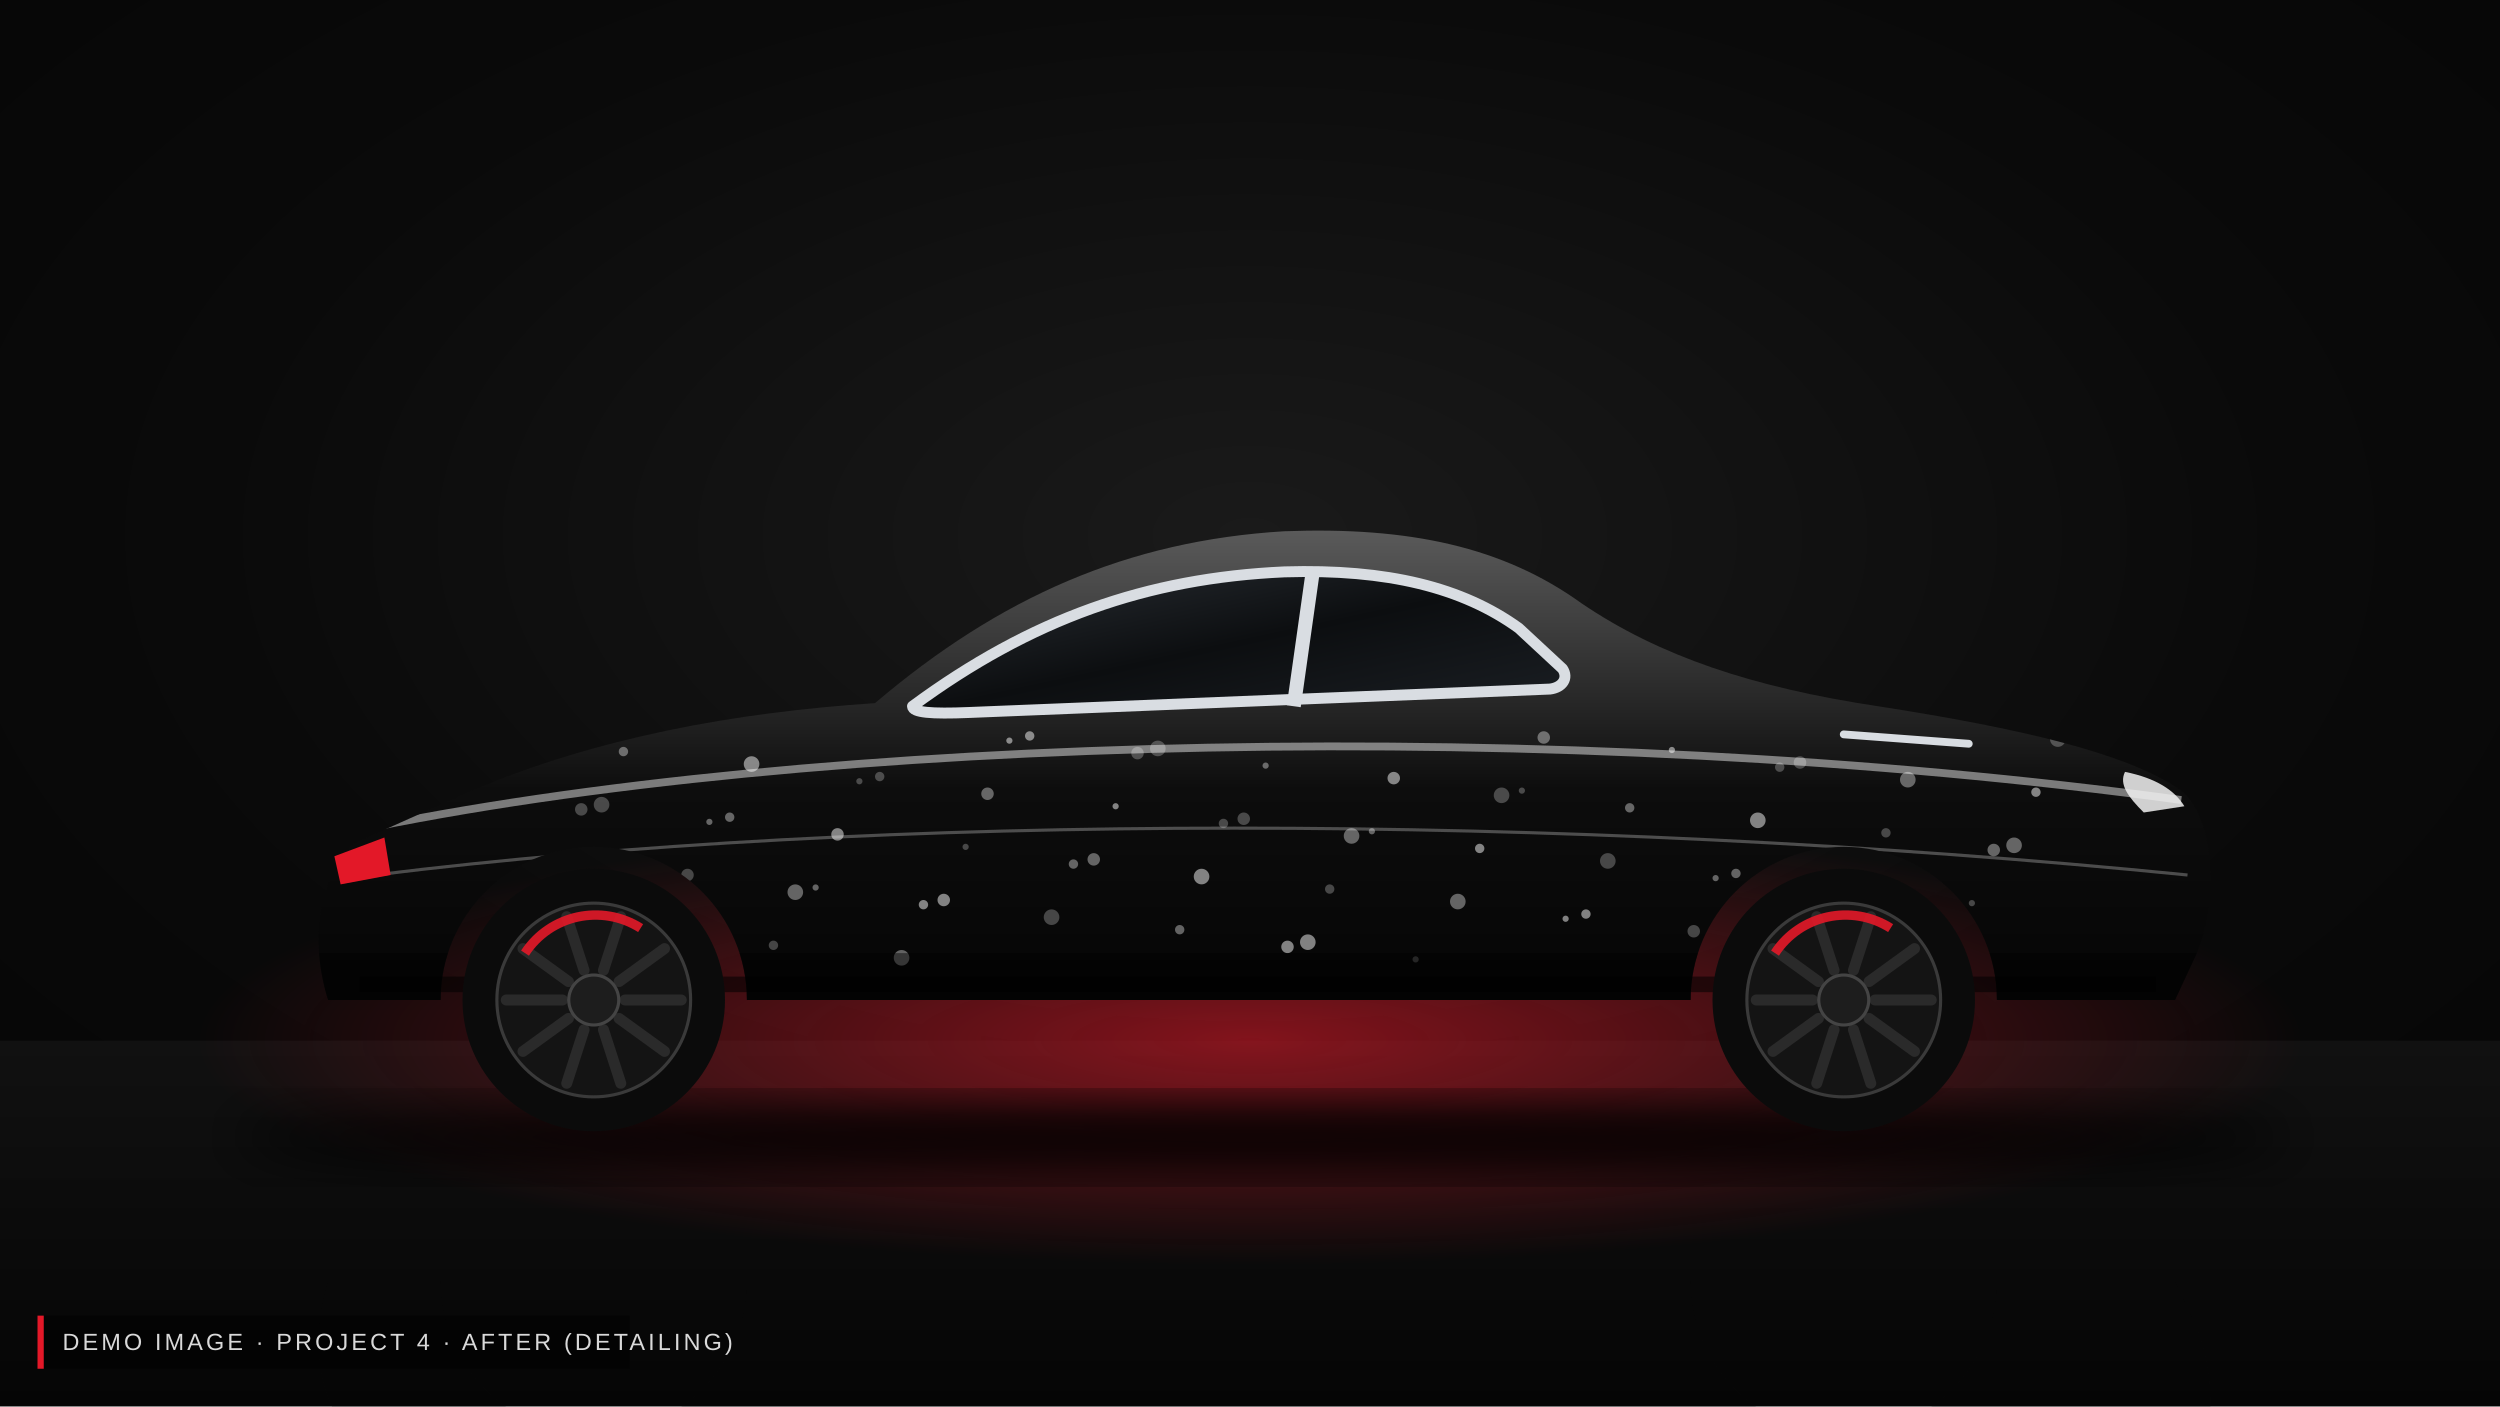
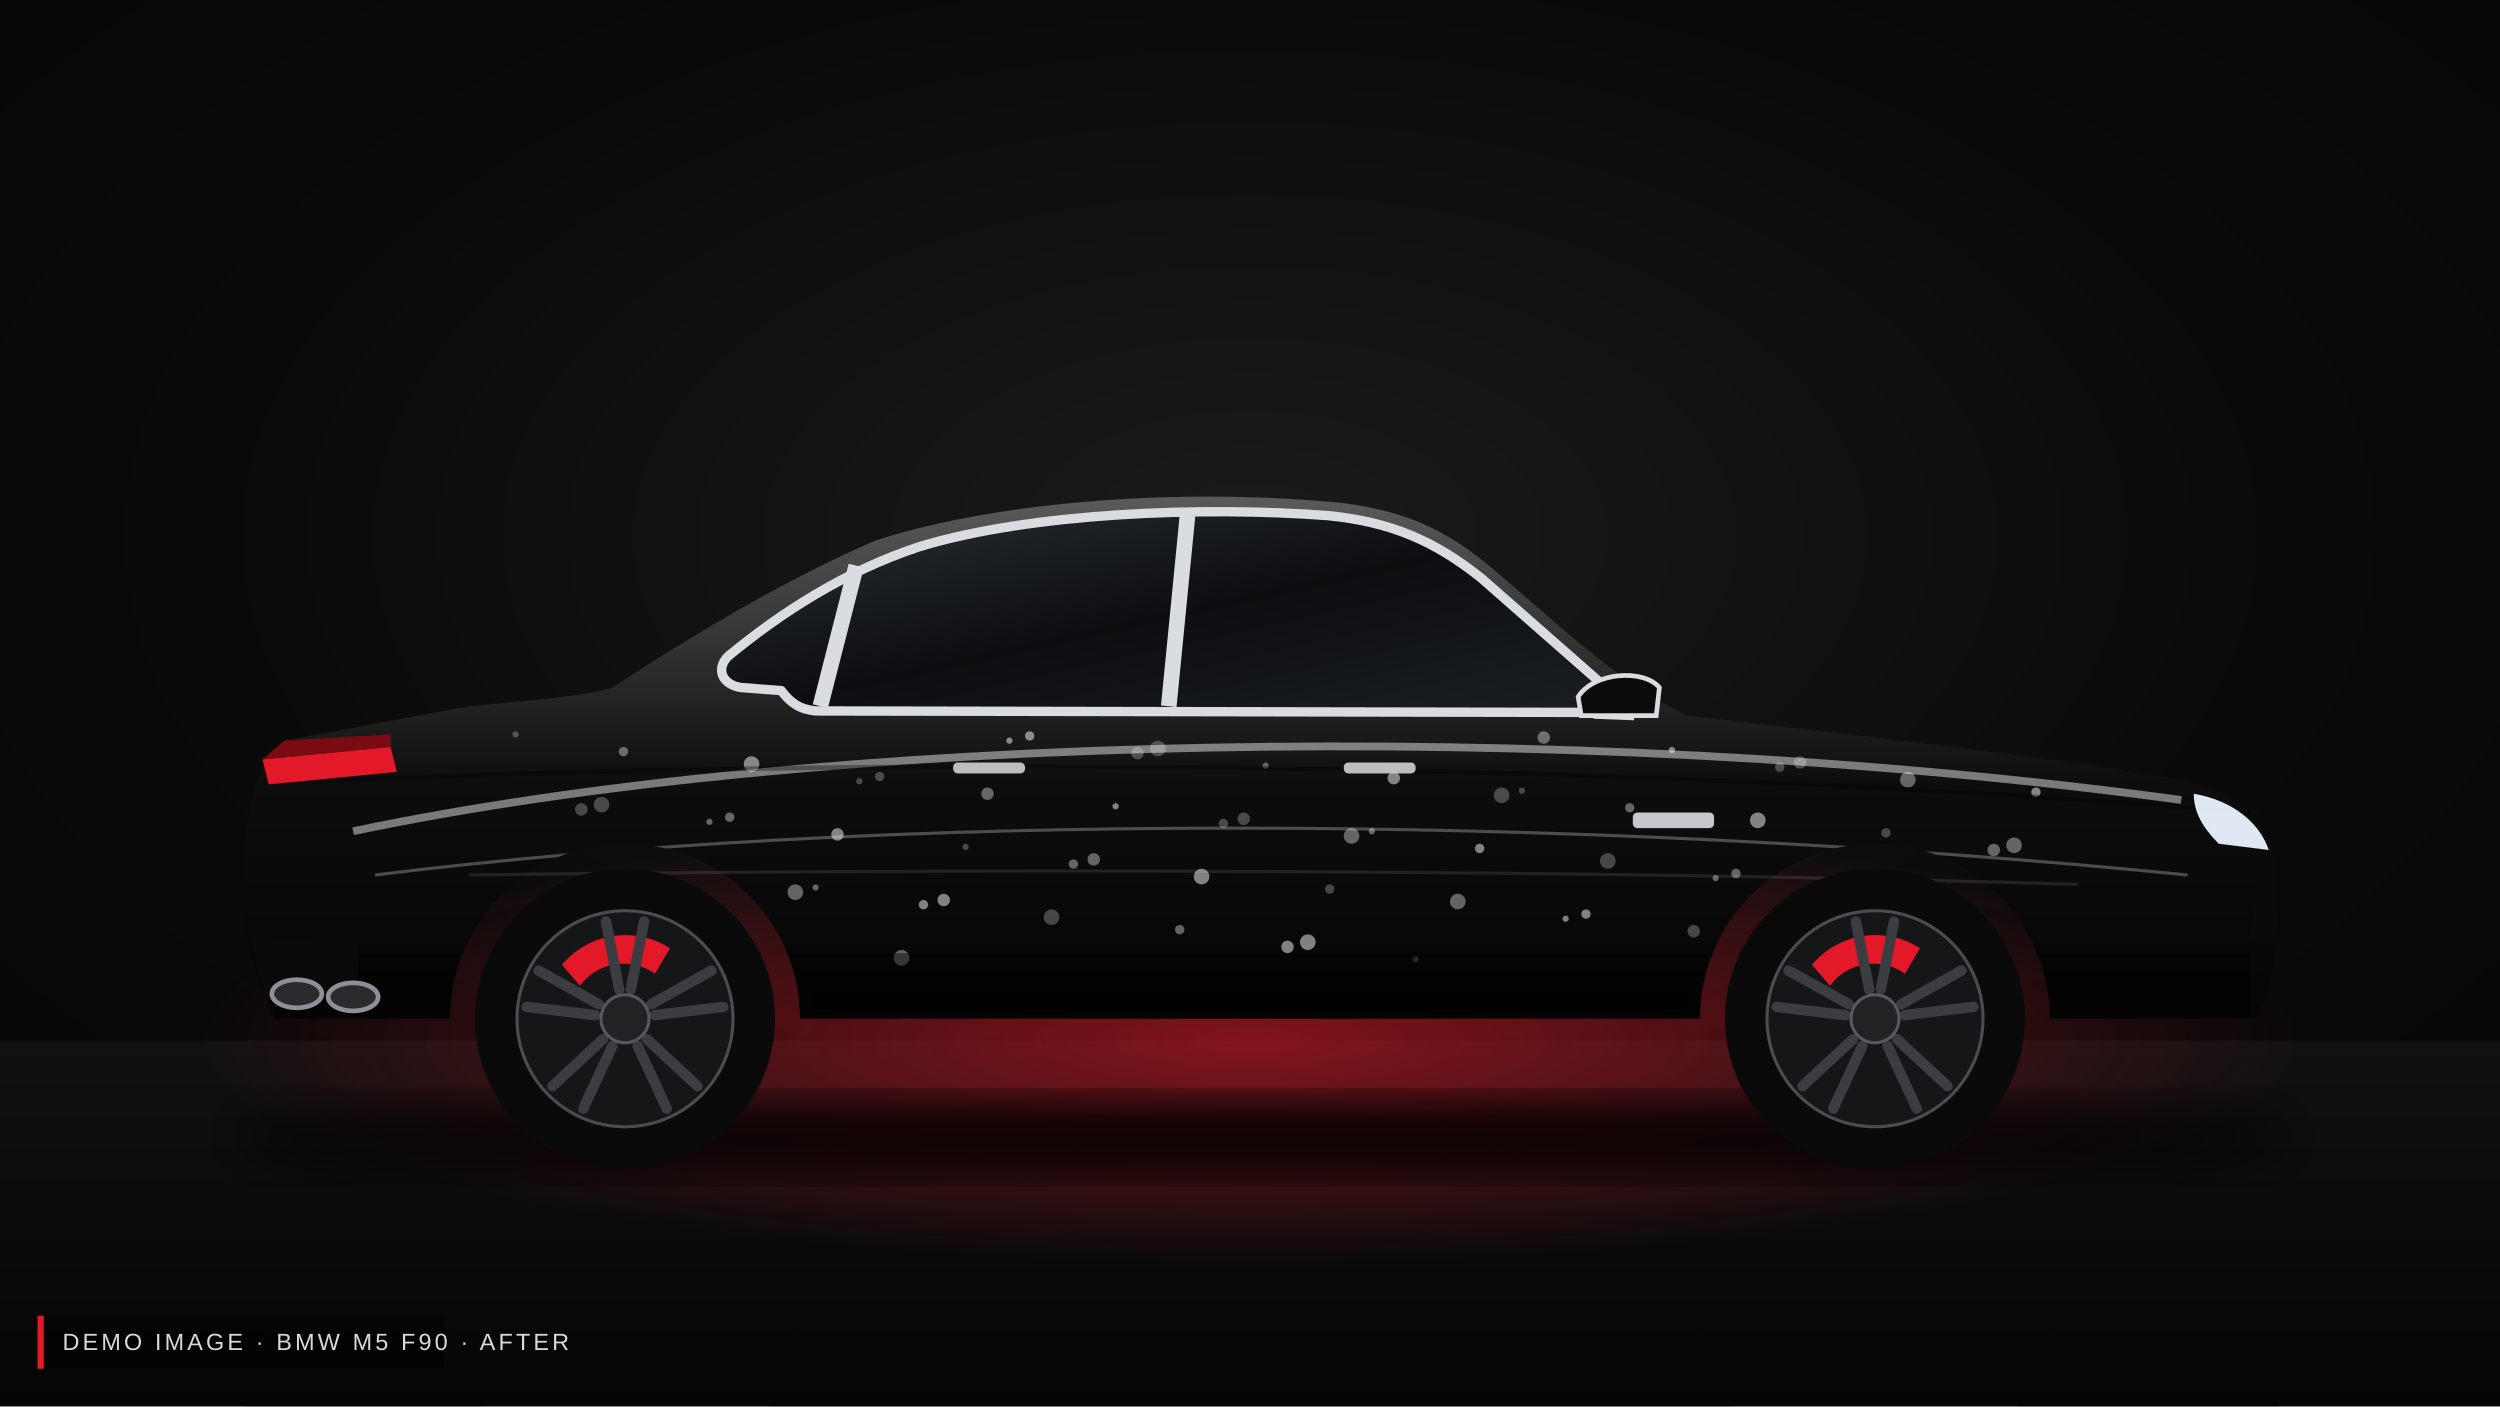
<svg xmlns="http://www.w3.org/2000/svg" viewBox="0 0 1600 900" width="1600" height="900">
  <defs>
    <radialGradient id="bg" cx="50%" cy="38%" r="75%">
      <stop offset="0" stop-color="#1a1a1a" />
      <stop offset=".55" stop-color="#0a0a0a" />
      <stop offset="1" stop-color="#050505" />
    </radialGradient>
    <radialGradient id="redglow" cx="50%" cy="50%" r="50%">
      <stop offset="0" stop-color="#E31828" stop-opacity="0.55" />
      <stop offset="1" stop-color="#E31828" stop-opacity="0" />
    </radialGradient>
    <linearGradient id="paint" x1="0" y1="0" x2="0" y2="1">
      <stop offset="0" stop-color="#5a5a5a" />
      <stop offset=".55" stop-color="#0d0d0d" />
      <stop offset="1" stop-color="#050505" />
    </linearGradient>
    <linearGradient id="glass" x1="0" y1="0" x2="1" y2="1">
      <stop offset="0" stop-color="#2b3036" />
      <stop offset=".5" stop-color="#0c0e10" />
      <stop offset="1" stop-color="#1b1f24" />
    </linearGradient>
    <linearGradient id="floor" x1="0" y1="0" x2="0" y2="1">
      <stop offset="0" stop-color="#111" />
      <stop offset="1" stop-color="#050505" />
    </linearGradient>
    <clipPath id="bodyclip">
-       <path d="M210,640 C198,602 204,562 226,540 L302,506 C382,472 470,456 560,450 C640,382 722,346 822,340 C902,337 962,350 1012,386 C1062,420 1122,440 1202,452 C1292,466 1362,482 1396,506 C1416,522 1421,572 1406,610 L1392,640 L1278,640 A98,98 0 0 0 1082,640 L478,640 A98,98 0 0 0 282,640 Z" />
+       <path d="M176,652 C160,620 152,585 156,548 C158,515 166,488 182,474 L300,452 C340,448 372,446 392,440 C450,402 505,370 560,346 C640,320 760,312 860,322 C905,328 930,342 960,368 C1000,402 1040,440 1080,458 C1180,470 1300,482 1400,500 C1432,508 1450,526 1456,552 C1462,585 1458,620 1444,652 L1312,652 A112,112 0 0 0 1088,652 L512,652 A112,112 0 0 0 288,652 Z" />
    </clipPath>
    <filter id="blur">
      <feGaussianBlur stdDeviation="18" />
    </filter>
  </defs>
  <rect width="1600" height="900" fill="url(#bg)" />
  <rect y="666" width="1600" height="234" fill="url(#floor)" />
  <ellipse cx="800" cy="666" rx="672" ry="144" fill="url(#redglow)" />
  <g transform="translate(0.0,0.0) scale(1)">
    <ellipse cx="808" cy="728" rx="660" ry="26" fill="#000" opacity=".9" filter="url(#blur)" />
-     <path d="M210,640 C198,602 204,562 226,540 L302,506 C382,472 470,456 560,450 C640,382 722,346 822,340 C902,337 962,350 1012,386 C1062,420 1122,440 1202,452 C1292,466 1362,482 1396,506 C1416,522 1421,572 1406,610 L1392,640 L1278,640 A98,98 0 0 0 1082,640 L478,640 A98,98 0 0 0 282,640 Z" fill="url(#paint)" />
+     <path d="M176,652 C160,620 152,585 156,548 C158,515 166,488 182,474 L300,452 C340,448 372,446 392,440 C450,402 505,370 560,346 C640,320 760,312 860,322 C905,328 930,342 960,368 C1000,402 1040,440 1080,458 C1180,470 1300,482 1400,500 C1432,508 1450,526 1456,552 C1462,585 1458,620 1444,652 L1312,652 A112,112 0 0 0 1088,652 L512,652 A112,112 0 0 0 288,652 Z" fill="url(#paint)" />
    <g clip-path="url(#bodyclip)">
      <path d="M226,532 C520,470 1000,458 1396,512" stroke="#fff" stroke-width="5" fill="none" opacity="0.45" />
      <path d="M240,560 C560,520 1000,520 1400,560" stroke="#fff" stroke-width="2" fill="none" opacity="0.27" />
      <circle cx="330" cy="470" r="2" fill="#fff" opacity="0.25" />
      <circle cx="467" cy="523" r="3" fill="#fff" opacity="0.37" />
      <circle cx="604" cy="576" r="4" fill="#fff" opacity="0.49" />
      <circle cx="741" cy="479" r="5" fill="#fff" opacity="0.25" />
      <circle cx="878" cy="532" r="2" fill="#fff" opacity="0.37" />
      <circle cx="1015" cy="585" r="3" fill="#fff" opacity="0.49" />
      <circle cx="1152" cy="488" r="4" fill="#fff" opacity="0.25" />
      <circle cx="1289" cy="541" r="5" fill="#fff" opacity="0.37" />
      <circle cx="426" cy="594" r="2" fill="#fff" opacity="0.49" />
      <circle cx="563" cy="497" r="3" fill="#fff" opacity="0.25" />
      <circle cx="700" cy="550" r="4" fill="#fff" opacity="0.37" />
      <circle cx="837" cy="603" r="5" fill="#fff" opacity="0.49" />
      <circle cx="974" cy="506" r="2" fill="#fff" opacity="0.25" />
      <circle cx="1111" cy="559" r="3" fill="#fff" opacity="0.37" />
      <circle cx="1248" cy="612" r="4" fill="#fff" opacity="0.49" />
      <circle cx="385" cy="515" r="5" fill="#fff" opacity="0.25" />
      <circle cx="522" cy="568" r="2" fill="#fff" opacity="0.37" />
      <circle cx="659" cy="471" r="3" fill="#fff" opacity="0.49" />
      <circle cx="796" cy="524" r="4" fill="#fff" opacity="0.25" />
      <circle cx="933" cy="577" r="5" fill="#fff" opacity="0.37" />
      <circle cx="1070" cy="480" r="2" fill="#fff" opacity="0.49" />
      <circle cx="1207" cy="533" r="3" fill="#fff" opacity="0.25" />
      <circle cx="344" cy="586" r="4" fill="#fff" opacity="0.37" />
      <circle cx="481" cy="489" r="5" fill="#fff" opacity="0.49" />
      <circle cx="618" cy="542" r="2" fill="#fff" opacity="0.25" />
      <circle cx="755" cy="595" r="3" fill="#fff" opacity="0.37" />
      <circle cx="892" cy="498" r="4" fill="#fff" opacity="0.49" />
      <circle cx="1029" cy="551" r="5" fill="#fff" opacity="0.25" />
      <circle cx="1166" cy="604" r="2" fill="#fff" opacity="0.37" />
      <circle cx="1303" cy="507" r="3" fill="#fff" opacity="0.49" />
      <circle cx="440" cy="560" r="4" fill="#fff" opacity="0.25" />
      <circle cx="577" cy="613" r="5" fill="#fff" opacity="0.37" />
      <circle cx="714" cy="516" r="2" fill="#fff" opacity="0.49" />
      <circle cx="851" cy="569" r="3" fill="#fff" opacity="0.25" />
      <circle cx="988" cy="472" r="4" fill="#fff" opacity="0.37" />
      <circle cx="1125" cy="525" r="5" fill="#fff" opacity="0.49" />
      <circle cx="1262" cy="578" r="2" fill="#fff" opacity="0.25" />
      <circle cx="399" cy="481" r="3" fill="#fff" opacity="0.37" />
      <circle cx="536" cy="534" r="4" fill="#fff" opacity="0.49" />
      <circle cx="673" cy="587" r="5" fill="#fff" opacity="0.25" />
      <circle cx="810" cy="490" r="2" fill="#fff" opacity="0.37" />
      <circle cx="947" cy="543" r="3" fill="#fff" opacity="0.49" />
      <circle cx="1084" cy="596" r="4" fill="#fff" opacity="0.25" />
      <circle cx="1221" cy="499" r="5" fill="#fff" opacity="0.37" />
      <circle cx="358" cy="552" r="2" fill="#fff" opacity="0.49" />
      <circle cx="495" cy="605" r="3" fill="#fff" opacity="0.25" />
      <circle cx="632" cy="508" r="4" fill="#fff" opacity="0.37" />
      <circle cx="769" cy="561" r="5" fill="#fff" opacity="0.49" />
      <circle cx="906" cy="614" r="2" fill="#fff" opacity="0.25" />
      <circle cx="1043" cy="517" r="3" fill="#fff" opacity="0.37" />
      <circle cx="1180" cy="570" r="4" fill="#fff" opacity="0.49" />
      <circle cx="1317" cy="473" r="5" fill="#fff" opacity="0.25" />
      <circle cx="454" cy="526" r="2" fill="#fff" opacity="0.37" />
      <circle cx="591" cy="579" r="3" fill="#fff" opacity="0.49" />
      <circle cx="728" cy="482" r="4" fill="#fff" opacity="0.25" />
      <circle cx="865" cy="535" r="5" fill="#fff" opacity="0.37" />
      <circle cx="1002" cy="588" r="2" fill="#fff" opacity="0.49" />
      <circle cx="1139" cy="491" r="3" fill="#fff" opacity="0.25" />
      <circle cx="1276" cy="544" r="4" fill="#fff" opacity="0.37" />
      <circle cx="413" cy="597" r="5" fill="#fff" opacity="0.49" />
      <circle cx="550" cy="500" r="2" fill="#fff" opacity="0.25" />
      <circle cx="687" cy="553" r="3" fill="#fff" opacity="0.37" />
      <circle cx="824" cy="606" r="4" fill="#fff" opacity="0.49" />
      <circle cx="961" cy="509" r="5" fill="#fff" opacity="0.25" />
      <circle cx="1098" cy="562" r="2" fill="#fff" opacity="0.37" />
      <circle cx="1235" cy="615" r="3" fill="#fff" opacity="0.49" />
      <circle cx="372" cy="518" r="4" fill="#fff" opacity="0.25" />
      <circle cx="509" cy="571" r="5" fill="#fff" opacity="0.37" />
      <circle cx="646" cy="474" r="2" fill="#fff" opacity="0.49" />
      <circle cx="783" cy="527" r="3" fill="#fff" opacity="0.25" />
      <rect x="180" y="610" width="1260" height="40" fill="#000" opacity=".45" />
    </g>
-     <path d="M584,452 C660,396 734,370 822,366 C888,364 936,376 972,402 L1000,428 C1004,434 1000,440 992,441 L620,456 C596,457 584,456 584,452 Z" fill="url(#glass)" stroke="#d9dde2" stroke-width="7" stroke-linejoin="round" />
-     <path d="M840,367 L828,452" stroke="#d9dde2" stroke-width="9" />
-     <path d="M1180,470 L1260,476" stroke="#d9dde2" stroke-width="5" stroke-linecap="round" />
-     <path d="M1360,494 C1380,498 1392,506 1398,516 L1372,520 C1362,510 1356,502 1360,494 Z" fill="#f2f2f2" opacity=".85" />
-     <path d="M214,548 L246,536 L250,560 L218,566 Z" fill="#E31828" />
-     <path d="M230,630 L1380,630" stroke="#000" stroke-width="10" opacity=".55" />
+     <path d="M1046,456 L948,370 C918,346 890,334 850,330 C770,324 660,328 588,350 C540,366 500,392 466,420 C458,428 462,438 474,440 L500,442 C506,450 512,454 522,455 Z" fill="url(#glass)" stroke="#d9dde2" stroke-width="6" stroke-linejoin="round" />
+     <path d="M760,330 L748,452" stroke="#d9dde2" stroke-width="10" />
+     <path d="M1046,456 L1020,455" stroke="#d9dde2" stroke-width="10" />
+     <path d="M548,362 L525,452" stroke="#d9dde2" stroke-width="10" />
+     <path d="M200,500 C520,486 1000,484 1440,520" stroke="#000" stroke-width="3" fill="none" opacity=".35" />
+     <path d="M300,560 C600,556 1000,556 1330,566" stroke="#fff" stroke-width="2" fill="none" opacity=".10" />
+     <rect x="1045" y="520" width="52" height="10" rx="3" fill="#d9dde2" opacity=".9" />
+     <path d="M1010,446 C1020,430 1052,428 1062,440 L1060,458 L1012,458 Z" fill="#0b0b0b" stroke="#d9dde2" stroke-width="3" />
+     <rect x="860" y="488" width="46" height="7" rx="3" fill="#d9dde2" opacity=".85" />
+     <rect x="610" y="488" width="46" height="7" rx="3" fill="#d9dde2" opacity=".85" />
+     <path d="M1404,508 C1428,512 1446,526 1452,544 L1420,540 C1410,530 1404,520 1404,508 Z" fill="#eaf2ff" opacity=".95" />
+     <path d="M1446,560 L1458,560 L1458,600 L1440,600 Z" fill="#0a0a0a" />
+     <path d="M168,486 L250,478 L254,494 L172,502 Z" fill="#E31828" />
+     <path d="M168,486 L182,474 L250,470 L250,478 Z" fill="#7a0b13" />
+     <path d="M160,600 L230,604 L228,640 L170,640 Z" fill="#0a0a0a" opacity=".8" />
+     <path d="M520,640 L1080,640" stroke="#000" stroke-width="12" opacity=".5" />
+     <ellipse cx="190" cy="636" rx="16" ry="9" fill="#2a2b2d" stroke="#8d9096" stroke-width="3" />
+     <ellipse cx="226" cy="638" rx="16" ry="9" fill="#2a2b2d" stroke="#8d9096" stroke-width="3" />
    <g>
-       <circle cx="380" cy="640" r="84" fill="#0b0b0b" />
-       <circle cx="380" cy="640" r="62" fill="#141414" stroke="#3a3a3a" stroke-width="2" />
-       <line x1="400.0" y1="640.0" x2="436.0" y2="640.0" stroke="#2a2a2a" stroke-width="7" stroke-linecap="round" />
-       <line x1="396.2" y1="651.8" x2="425.3" y2="672.9" stroke="#2a2a2a" stroke-width="7" stroke-linecap="round" />
-       <line x1="386.2" y1="659.0" x2="397.3" y2="693.3" stroke="#2a2a2a" stroke-width="7" stroke-linecap="round" />
-       <line x1="373.8" y1="659.0" x2="362.7" y2="693.3" stroke="#2a2a2a" stroke-width="7" stroke-linecap="round" />
-       <line x1="363.8" y1="651.8" x2="334.7" y2="672.9" stroke="#2a2a2a" stroke-width="7" stroke-linecap="round" />
-       <line x1="360.0" y1="640.0" x2="324.0" y2="640.0" stroke="#2a2a2a" stroke-width="7" stroke-linecap="round" />
-       <line x1="363.8" y1="628.2" x2="334.7" y2="607.1" stroke="#2a2a2a" stroke-width="7" stroke-linecap="round" />
-       <line x1="373.8" y1="621.0" x2="362.7" y2="586.7" stroke="#2a2a2a" stroke-width="7" stroke-linecap="round" />
-       <line x1="386.2" y1="621.0" x2="397.3" y2="586.7" stroke="#2a2a2a" stroke-width="7" stroke-linecap="round" />
-       <line x1="396.2" y1="628.2" x2="425.3" y2="607.1" stroke="#2a2a2a" stroke-width="7" stroke-linecap="round" />
-       <circle cx="380" cy="640" r="16" fill="#1d1d1d" stroke="#444" stroke-width="2" />
-       <path d="M336,610 A54,54 0 0 1 410,594" stroke="#E31828" stroke-width="6" fill="none" opacity=".9" />
+       <circle cx="400" cy="652" r="96" fill="#0a0a0a" />
+       <circle cx="400" cy="652" r="69.12" fill="#151618" stroke="#4a4c50" stroke-width="2" />
+       <path d="M359.68,617.44 A52.8,52.8 0 0 1 428.8,606.88 L419.2,623.2 A34.56,34.56 0 0 0 371.2,630.88 Z" fill="#E31828" />
+       <line x1="419.1" y1="649.7" x2="462.9" y2="644.4" stroke="#3b3d40" stroke-width="6.7" stroke-linecap="round" />
+       <line x1="414.1" y1="665.1" x2="446.4" y2="695.1" stroke="#3b3d40" stroke-width="6.7" stroke-linecap="round" />
+       <line x1="408.1" y1="669.4" x2="426.7" y2="709.5" stroke="#3b3d40" stroke-width="6.7" stroke-linecap="round" />
+       <line x1="391.9" y1="669.4" x2="373.3" y2="709.5" stroke="#3b3d40" stroke-width="6.7" stroke-linecap="round" />
+       <line x1="385.9" y1="665.1" x2="353.6" y2="695.1" stroke="#3b3d40" stroke-width="6.7" stroke-linecap="round" />
+       <line x1="380.9" y1="649.7" x2="337.1" y2="644.4" stroke="#3b3d40" stroke-width="6.7" stroke-linecap="round" />
+       <line x1="383.2" y1="642.7" x2="344.7" y2="621.2" stroke="#3b3d40" stroke-width="6.7" stroke-linecap="round" />
+       <line x1="396.3" y1="633.2" x2="387.8" y2="589.8" stroke="#3b3d40" stroke-width="6.7" stroke-linecap="round" />
+       <line x1="403.7" y1="633.2" x2="412.2" y2="589.8" stroke="#3b3d40" stroke-width="6.7" stroke-linecap="round" />
+       <line x1="416.8" y1="642.7" x2="455.3" y2="621.2" stroke="#3b3d40" stroke-width="6.7" stroke-linecap="round" />
+       <circle cx="400" cy="652" r="15.36" fill="#202224" stroke="#55585c" stroke-width="2" />
    </g>
    <g>
-       <circle cx="1180" cy="640" r="84" fill="#0b0b0b" />
-       <circle cx="1180" cy="640" r="62" fill="#141414" stroke="#3a3a3a" stroke-width="2" />
-       <line x1="1200.0" y1="640.0" x2="1236.0" y2="640.0" stroke="#2a2a2a" stroke-width="7" stroke-linecap="round" />
-       <line x1="1196.2" y1="651.8" x2="1225.3" y2="672.9" stroke="#2a2a2a" stroke-width="7" stroke-linecap="round" />
-       <line x1="1186.2" y1="659.0" x2="1197.3" y2="693.3" stroke="#2a2a2a" stroke-width="7" stroke-linecap="round" />
-       <line x1="1173.8" y1="659.0" x2="1162.7" y2="693.3" stroke="#2a2a2a" stroke-width="7" stroke-linecap="round" />
-       <line x1="1163.8" y1="651.8" x2="1134.7" y2="672.9" stroke="#2a2a2a" stroke-width="7" stroke-linecap="round" />
-       <line x1="1160.0" y1="640.0" x2="1124.0" y2="640.0" stroke="#2a2a2a" stroke-width="7" stroke-linecap="round" />
-       <line x1="1163.8" y1="628.2" x2="1134.7" y2="607.1" stroke="#2a2a2a" stroke-width="7" stroke-linecap="round" />
-       <line x1="1173.8" y1="621.0" x2="1162.7" y2="586.7" stroke="#2a2a2a" stroke-width="7" stroke-linecap="round" />
-       <line x1="1186.2" y1="621.0" x2="1197.3" y2="586.7" stroke="#2a2a2a" stroke-width="7" stroke-linecap="round" />
-       <line x1="1196.2" y1="628.2" x2="1225.3" y2="607.1" stroke="#2a2a2a" stroke-width="7" stroke-linecap="round" />
-       <circle cx="1180" cy="640" r="16" fill="#1d1d1d" stroke="#444" stroke-width="2" />
-       <path d="M1136,610 A54,54 0 0 1 1210,594" stroke="#E31828" stroke-width="6" fill="none" opacity=".9" />
+       <circle cx="1200" cy="652" r="96" fill="#0a0a0a" />
+       <circle cx="1200" cy="652" r="69.12" fill="#151618" stroke="#4a4c50" stroke-width="2" />
+       <path d="M1159.68,617.44 A52.8,52.8 0 0 1 1228.8,606.88 L1219.2,623.2 A34.56,34.56 0 0 0 1171.2,630.88 Z" fill="#E31828" />
+       <line x1="1219.1" y1="649.7" x2="1262.9" y2="644.4" stroke="#3b3d40" stroke-width="6.7" stroke-linecap="round" />
+       <line x1="1214.1" y1="665.1" x2="1246.4" y2="695.1" stroke="#3b3d40" stroke-width="6.7" stroke-linecap="round" />
+       <line x1="1208.1" y1="669.4" x2="1226.7" y2="709.5" stroke="#3b3d40" stroke-width="6.7" stroke-linecap="round" />
+       <line x1="1191.9" y1="669.4" x2="1173.3" y2="709.5" stroke="#3b3d40" stroke-width="6.7" stroke-linecap="round" />
+       <line x1="1185.9" y1="665.1" x2="1153.6" y2="695.1" stroke="#3b3d40" stroke-width="6.7" stroke-linecap="round" />
+       <line x1="1180.9" y1="649.7" x2="1137.1" y2="644.4" stroke="#3b3d40" stroke-width="6.7" stroke-linecap="round" />
+       <line x1="1183.2" y1="642.7" x2="1144.7" y2="621.2" stroke="#3b3d40" stroke-width="6.7" stroke-linecap="round" />
+       <line x1="1196.3" y1="633.2" x2="1187.8" y2="589.8" stroke="#3b3d40" stroke-width="6.7" stroke-linecap="round" />
+       <line x1="1203.7" y1="633.2" x2="1212.2" y2="589.8" stroke="#3b3d40" stroke-width="6.7" stroke-linecap="round" />
+       <line x1="1216.8" y1="642.7" x2="1255.3" y2="621.2" stroke="#3b3d40" stroke-width="6.7" stroke-linecap="round" />
+       <circle cx="1200" cy="652" r="15.36" fill="#202224" stroke="#55585c" stroke-width="2" />
    </g>
-     <g opacity=".14" transform="translate(0,1460) scale(1,-1)">
-       <path d="M210,640 C198,602 204,562 226,540 L302,506 C382,472 470,456 560,450 C640,382 722,346 822,340 C902,337 962,350 1012,386 C1062,420 1122,440 1202,452 C1292,466 1362,482 1396,506 C1416,522 1421,572 1406,610 L1392,640 L1278,640 A98,98 0 0 0 1082,640 L478,640 A98,98 0 0 0 282,640 Z" fill="url(#paint)" />
+     <g opacity=".12" transform="translate(0,1488) scale(1,-1)">
+       <path d="M176,652 C160,620 152,585 156,548 C158,515 166,488 182,474 L300,452 C340,448 372,446 392,440 C450,402 505,370 560,346 C640,320 760,312 860,322 C905,328 930,342 960,368 C1000,402 1040,440 1080,458 C1180,470 1300,482 1400,500 C1432,508 1450,526 1456,552 C1462,585 1458,620 1444,652 L1312,652 A112,112 0 0 0 1088,652 L512,652 A112,112 0 0 0 288,652 Z" fill="url(#paint)" />
    </g>
  </g>
  <g font-family="Arial, Helvetica, sans-serif" fill="#fff">
-     <rect x="24" y="842" width="379" height="34" fill="#000" opacity=".55" />
+     <rect x="24" y="842" width="260" height="34" fill="#000" opacity=".55" />
    <rect x="24" y="842" width="4" height="34" fill="#E31828" />
-     <text x="40" y="864" font-size="15" letter-spacing="2" opacity=".85">DEMO IMAGE · PROJECT 4 · AFTER (DETAILING)</text>
+     <text x="40" y="864" font-size="15" letter-spacing="2" opacity=".85">DEMO IMAGE · BMW M5 F90 · AFTER</text>
  </g>
</svg>
